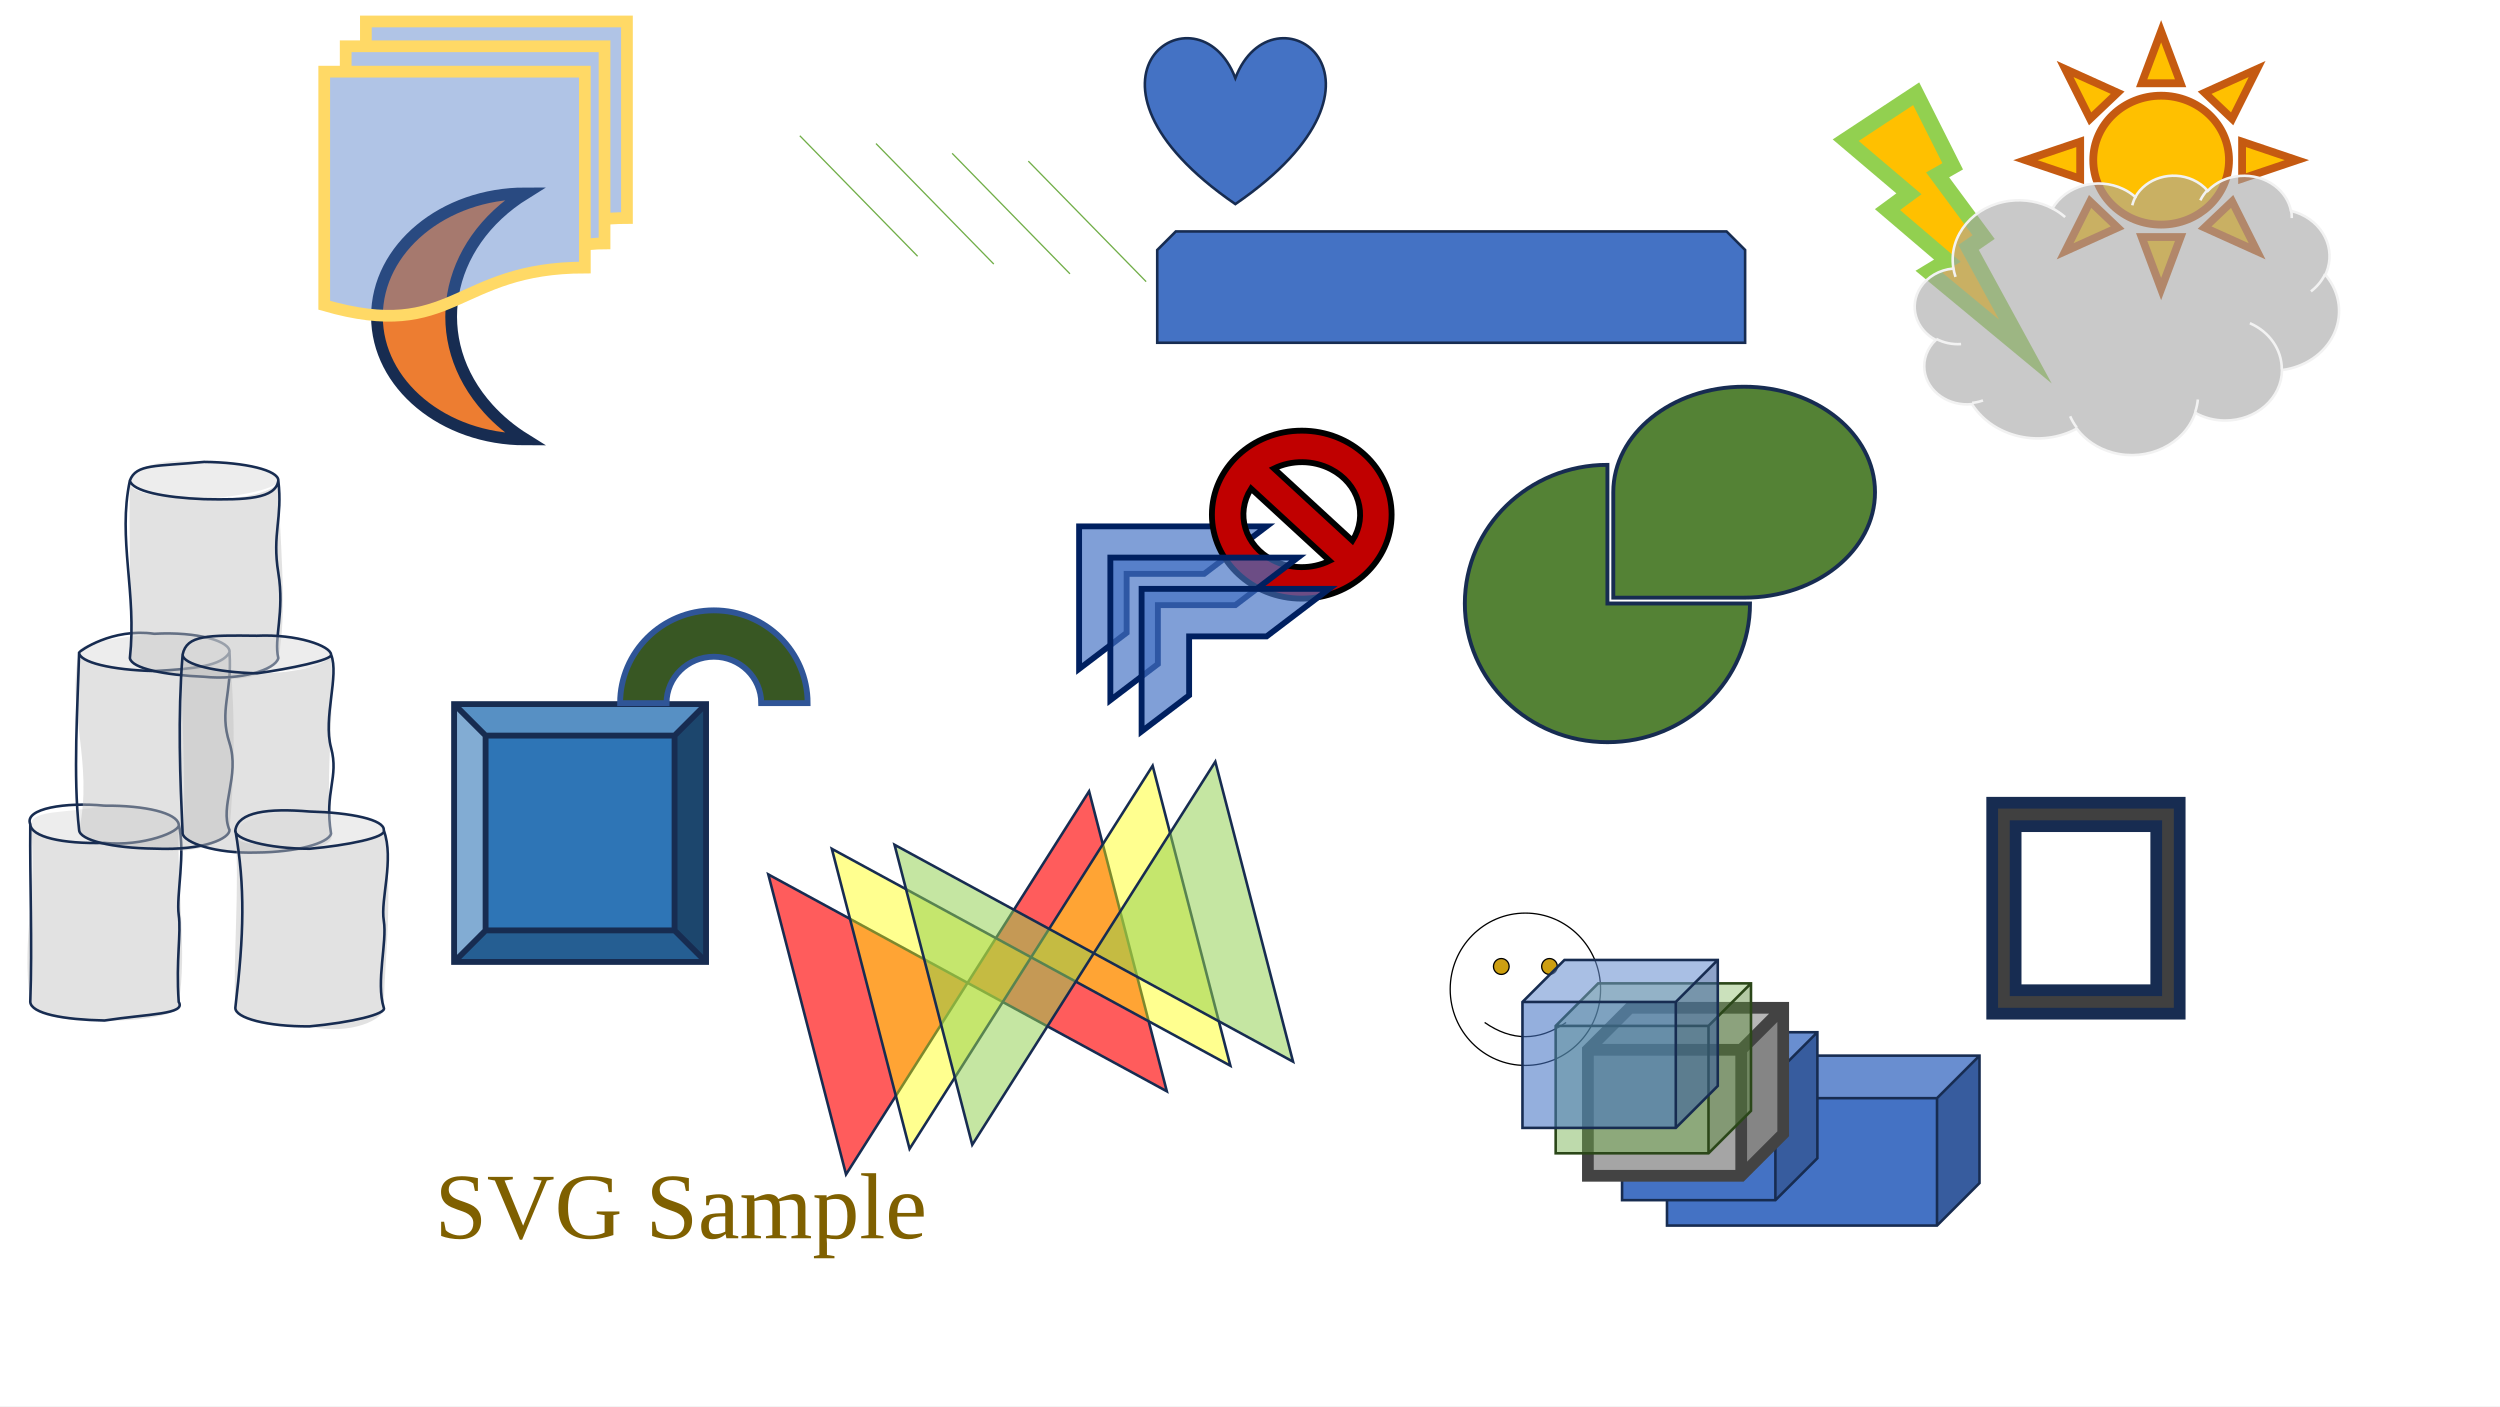
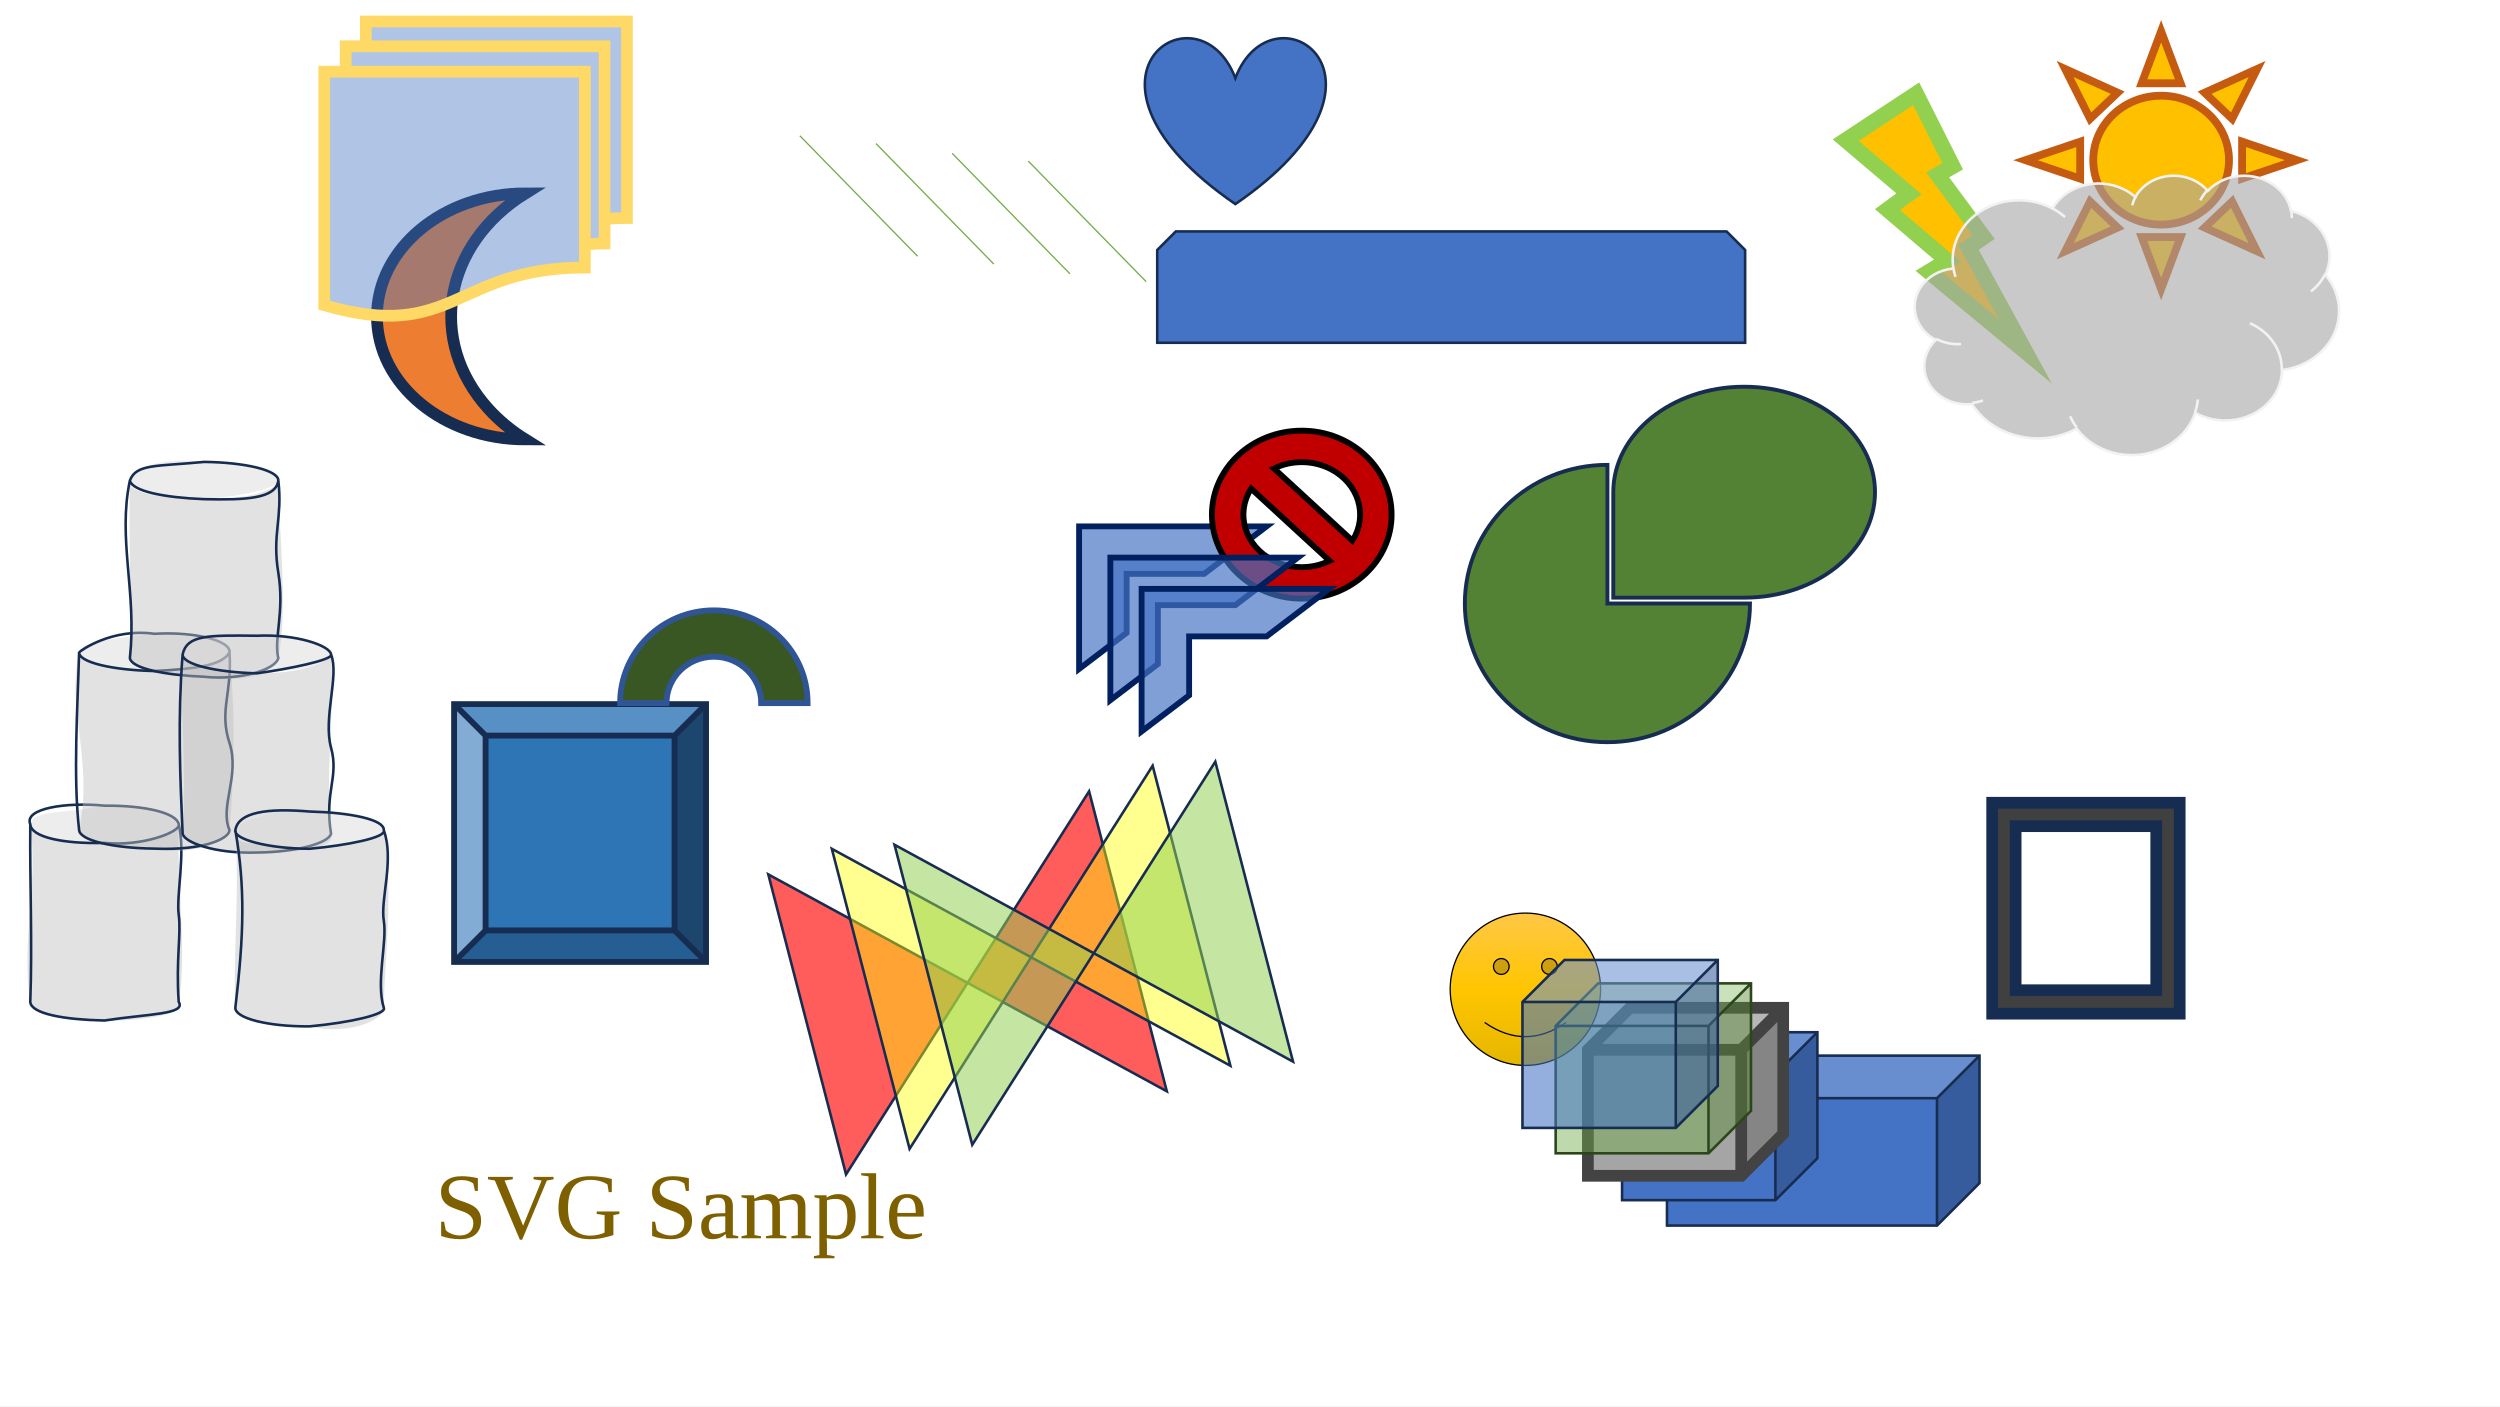
<svg xmlns="http://www.w3.org/2000/svg" width="1280" height="720" overflow="hidden">
  <defs>
    <linearGradient x1="781" y1="467.5" x2="781" y2="545.5" gradientUnits="userSpaceOnUse" spreadMethod="reflect" id="fill0">
      <stop offset="0" stop-color="#FFC746" />
      <stop offset="0.5" stop-color="#FFC600" />
      <stop offset="1" stop-color="#E5B600" />
    </linearGradient>
    <linearGradient x1="781" y1="467.5" x2="781" y2="545.5" gradientUnits="userSpaceOnUse" spreadMethod="reflect" id="fill1">
      <stop offset="0" stop-color="#CDA038" />
      <stop offset="0.5" stop-color="#CD9F00" />
      <stop offset="1" stop-color="#B89200" />
    </linearGradient>
  </defs>
  <g>
    <rect x="0" y="0" width="1280" height="720" fill="#FFFFFF" />
    <path d="M602 118.5 884 118.5 893.5 128 893.5 175.5 893.5 175.5 592.5 175.5 592.5 175.5 592.5 128Z" stroke="#172C51" stroke-width="1.333" stroke-miterlimit="8" fill="#4472C4" fill-rule="evenodd" />
    <path d="M896 309C896 348.212 863.317 380 823 380 782.683 380 750 348.212 750 309 750 269.788 782.683 238 823 238L823 309Z" stroke="#172C51" stroke-width="2" stroke-miterlimit="8" fill="#548235" fill-rule="evenodd" />
    <path d="M960 252C960 281.823 930.003 306 893 306 870.667 306 848.333 306 826 306 826 288 826 270 826 252 826 222.177 855.997 198 893 198 930.003 198 960 222.177 960 252Z" stroke="#172C51" stroke-width="2" stroke-miterlimit="8" fill="#548235" fill-rule="evenodd" />
    <path d="M1020 411 1116 411 1116 519 1020 519ZM1032 423 1032 507 1104 507 1104 423Z" stroke="#172C51" stroke-width="6" stroke-miterlimit="8" fill="#404040" fill-rule="evenodd" />
    <rect x="853.5" y="562.25" width="138.25" height="65.25" fill="#4472C4" />
    <path d="M991.75 562.25 1013.5 540.5 1013.5 605.75 991.75 627.5Z" fill="#375C9E" fill-rule="evenodd" />
    <path d="M853.5 562.25 875.25 540.5 1013.5 540.5 991.75 562.25Z" fill="#698ED0" fill-rule="evenodd" />
    <path d="M853.5 562.25 875.25 540.5 1013.5 540.5 1013.5 605.75 991.75 627.5 853.5 627.5ZM853.5 562.25 991.75 562.25 1013.5 540.5M991.75 562.25 991.75 627.5" stroke="#172C51" stroke-width="1.333" stroke-miterlimit="8" fill="none" fill-rule="evenodd" />
    <rect x="248.625" y="376.625" width="96.75" height="99.75" fill="#2E75B6" />
    <path d="M232.5 360.5 361.5 360.5 345.375 376.625 248.625 376.625Z" fill="#5790C4" fill-rule="evenodd" />
    <path d="M232.5 492.5 248.625 476.375 345.375 476.375 361.5 492.5Z" fill="#255E92" fill-rule="evenodd" />
    <path d="M232.5 360.5 248.625 376.625 248.625 476.375 232.5 492.5Z" fill="#82ACD3" fill-rule="evenodd" />
    <path d="M361.5 360.5 361.5 492.5 345.375 476.375 345.375 376.625Z" fill="#1C466D" fill-rule="evenodd" />
    <path d="M232.5 360.5 361.5 360.5 361.5 492.5 232.5 492.5ZM248.625 376.625 345.375 376.625 345.375 476.375 248.625 476.375ZM232.5 360.5 248.625 376.625M232.5 492.5 248.625 476.375M361.5 360.5 345.375 376.625M361.5 492.5 345.375 476.375" stroke="#172C51" stroke-width="3" stroke-miterlimit="8" fill="none" fill-rule="evenodd" />
    <path d="M317.5 360C317.5 333.767 338.99 312.5 365.5 312.5 392.01 312.5 413.5 333.767 413.5 360L389.75 360C389.75 346.883 378.893 336.25 365.5 336.25 352.107 336.25 341.25 346.883 341.25 360Z" stroke="#2F5597" stroke-width="3" stroke-miterlimit="8" fill="#385723" fill-rule="evenodd" />
-     <path d="M742.5 506.5C742.5 484.961 759.737 467.5 781 467.5 802.263 467.5 819.5 484.961 819.5 506.5 819.5 528.039 802.263 545.5 781 545.5 759.737 545.5 742.5 528.039 742.5 506.5Z" fill="url(#Fill0)" fill-rule="evenodd" />
+     <path d="M742.5 506.5C742.5 484.961 759.737 467.5 781 467.5 802.263 467.5 819.5 484.961 819.5 506.5 819.5 528.039 802.263 545.5 781 545.5 759.737 545.5 742.5 528.039 742.5 506.5Z" fill="url(#fill0)" fill-rule="evenodd" />
    <path d="M764.655 494.836C764.655 492.592 766.451 490.774 768.666 490.774 770.881 490.774 772.676 492.592 772.676 494.836 772.676 497.08 770.881 498.899 768.666 498.899 766.451 498.899 764.655 497.08 764.655 494.836M789.324 494.836C789.324 492.592 791.119 490.774 793.334 490.774 795.549 490.774 797.345 492.592 797.345 494.836 797.345 497.08 795.549 498.899 793.334 498.899 791.119 498.899 789.324 497.08 789.324 494.836" stroke="#000000" stroke-width="0.667" stroke-miterlimit="8" fill="url(#fill1)" fill-rule="evenodd" />
    <path d="M760.133 523.508C774.044 533.186 787.94 533.186 801.819 523.508" stroke="#000000" stroke-width="0.667" stroke-miterlimit="8" fill="none" fill-rule="evenodd" />
    <path d="M742.5 506.5C742.5 484.961 759.737 467.5 781 467.5 802.263 467.5 819.5 484.961 819.5 506.5 819.5 528.039 802.263 545.5 781 545.5 759.737 545.5 742.5 528.039 742.5 506.5Z" stroke="#000000" stroke-width="0.667" stroke-miterlimit="8" fill="none" fill-rule="evenodd" />
    <path d="M632.5 40C651.667-10.167 726.417 40 632.5 104.5 538.583 40 613.333-10.167 632.5 40Z" stroke="#172C51" stroke-width="1.333" stroke-miterlimit="8" fill="#4472C4" fill-rule="evenodd" />
    <path d="M981.084 48 999.774 85.156 992.065 89.537 1015.61 121.376 1007.9 126.693 1037 180 987.644 139.147 997.057 133.476 966.39 107.308 977.379 99.223 945 71.772Z" stroke="#92D050" stroke-width="8" stroke-miterlimit="8" fill="#FFC000" fill-rule="evenodd" />
    <path d="M1176 82 1147.95 91.472 1147.95 72.528ZM1155.64 35.329 1142.86 60.862 1128.76 47.468ZM1106.5 16 1116.47 42.634 1096.53 42.634ZM1057.35 35.329 1084.24 47.468 1070.14 60.862ZM1037 82 1065.05 72.528 1065.05 91.472ZM1057.35 128.664 1070.14 103.138 1084.24 116.532ZM1106.5 148 1096.53 121.366 1116.47 121.366ZM1155.64 128.664 1128.76 116.532 1142.86 103.138ZM1071.75 82C1071.75 63.775 1087.31 49 1106.5 49 1125.69 49 1141.25 63.775 1141.25 82 1141.25 100.225 1125.69 115 1106.5 115 1087.31 115 1071.75 100.225 1071.75 82Z" stroke="#C55A11" stroke-width="4" stroke-miterlimit="8" fill="#FFC000" fill-rule="evenodd" />
    <path d="M1000.09 137.067C997.565 120.42 1010.57 105.089 1029.13 102.824 1036.65 101.907 1044.3 103.278 1050.85 106.72 1057.79 94.987 1074.01 90.528 1087.07 96.76 1089.36 97.85 1091.46 99.231 1093.3 100.861 1098.71 91.135 1111.87 87.184 1122.71 92.035 1125.71 93.378 1128.32 95.32 1130.36 97.712 1139.07 88.515 1154.46 87.379 1164.74 95.175 1169.06 98.451 1171.97 102.971 1172.98 107.958 1187.25 111.451 1195.67 124.683 1191.79 137.512 1191.46 138.59 1191.05 139.647 1190.56 140.675 1202.01 154.042 1199.21 173.202 1184.3 183.47 1179.66 186.666 1174.18 188.735 1168.39 189.478 1168.26 203.859 1155.14 215.425 1139.1 215.309 1133.73 215.271 1128.49 213.903 1123.94 211.359 1118.51 227.483 1099.58 236.596 1081.65 231.714 1074.14 229.668 1067.65 225.341 1063.28 219.472 1044.93 229.402 1021.1 224.06 1010.07 207.541 1009.93 207.333 1009.79 207.123 1009.66 206.912 997.646 208.174 986.765 200.485 985.355 189.74 984.603 184.012 986.711 178.28 991.117 174.069 980.715 168.577 977.221 156.522 983.312 147.143 986.827 141.733 992.99 138.156 999.908 137.513Z" stroke="#F2F2F2" stroke-width="1.333" stroke-miterlimit="8" fill="#A6A6A6" fill-rule="evenodd" fill-opacity="0.6" />
    <path d="M1004.07 176.151C999.633 176.463 995.193 175.542 991.349 173.513M1015.3 205.022C1013.51 205.66 1011.64 206.084 1009.73 206.285M1063.27 218.895C1061.93 217.088 1060.8 215.157 1059.92 213.135M1125.3 204.532C1125.1 206.676 1124.66 208.794 1123.96 210.852M1151.94 165.482C1162 169.877 1168.36 179.066 1168.27 189.102M1190.46 140.325C1188.83 143.742 1186.34 146.774 1183.19 149.182M1173.01 107.461C1173.29 108.841 1173.41 110.242 1173.39 111.644M1126.56 102.582C1127.51 100.652 1128.77 98.855 1130.29 97.247M1091.72 105.124C1092.1 103.529 1092.71 101.984 1093.52 100.523M1050.82 106.687C1053.19 107.932 1055.39 109.431 1057.35 111.15M1001.23 141.765C1000.71 140.229 1000.33 138.658 1000.09 137.069" stroke="#F2F2F2" stroke-width="1.333" stroke-miterlimit="8" fill="none" fill-rule="evenodd" />
    <path d="M269 225C227.026 225 193 196.794 193 162 193 127.206 227.026 99 269 99 227.026 125.095 218.52 174.456 250 209.25 255.401 215.22 261.798 220.523 269 225Z" stroke="#172C51" stroke-width="6" stroke-miterlimit="8" fill="#ED7D31" fill-rule="evenodd" />
    <path d="M166 156.282C232.722 175.576 232.722 136.987 299.436 136.987L299.436 36.691 166 36.691ZM176.994 36.691 176.994 23.688 309.519 23.688 309.519 124.614C304.481 124.614 299.436 125.313 299.436 125.313L299.436 36.691ZM187.327 23.688 187.327 11 321 11 321 111.611C315.259 111.611 309.519 112.135 309.519 112.135L309.519 23.688Z" fill="#4472C4" fill-rule="evenodd" fill-opacity="0.42" />
    <path d="M166 36.691 299.436 36.691 299.436 136.987C232.722 136.987 232.722 175.576 166 156.282ZM176.994 36.691 176.994 23.688 309.519 23.688 309.519 124.614C304.481 124.614 299.436 125.313 299.436 125.313M187.327 23.688 187.327 11 321 11 321 111.611C315.259 111.611 309.519 112.135 309.519 112.135" stroke="#FFD966" stroke-width="6" stroke-miterlimit="8" fill="none" fill-rule="evenodd" />
    <path d="M557.613 405.147 597.409 558.742 495.389 503.222 433.166 601.297 393.37 447.702 495.389 503.222Z" stroke="#172C51" stroke-width="1.333" stroke-miterlimit="8" fill="#FF0000" fill-rule="evenodd" fill-opacity="0.639" />
    <path d="M552.5 269.5 648.5 269.5 616.5 293.833 576.833 293.833 576.833 323.997 552.5 342.5Z" stroke="#002060" stroke-width="3" stroke-miterlimit="8" fill="#4472C4" fill-rule="evenodd" fill-opacity="0.678" />
    <path d="M620.5 263.5C620.5 239.752 641.095 220.5 666.5 220.5 691.905 220.5 712.5 239.752 712.5 263.5 712.5 287.248 691.905 306.5 666.5 306.5 641.095 306.5 620.5 287.248 620.5 263.5ZM692.441 276.831C700.625 263.943 695.645 247.526 681.319 240.164 672.344 235.552 661.357 235.441 652.269 239.87ZM640.559 250.17C632.375 263.058 637.355 279.474 651.681 286.836 660.656 291.448 671.644 291.559 680.731 287.13Z" stroke="#000000" stroke-width="3" stroke-miterlimit="8" fill="#C00000" fill-rule="evenodd" />
    <path d="M568.5 285.5 664.5 285.5 632.5 309.833 592.833 309.833 592.833 339.997 568.5 358.5Z" stroke="#002060" stroke-width="3" stroke-miterlimit="8" fill="#4472C4" fill-rule="evenodd" fill-opacity="0.678" />
    <path d="M584.5 301.5 680.5 301.5 648.5 325.833 608.833 325.833 608.833 355.997 584.5 374.5Z" stroke="#002060" stroke-width="3" stroke-miterlimit="8" fill="#4472C4" fill-rule="evenodd" fill-opacity="0.678" />
    <path d="M590.149 392.055 629.945 545.65 527.926 490.13 465.702 588.205 425.906 434.61 527.926 490.13Z" stroke="#172C51" stroke-width="1.333" stroke-miterlimit="8" fill="#FFFF00" fill-rule="evenodd" fill-opacity="0.439" />
    <path d="M622.241 389.972 662.037 543.567 560.017 488.047 497.794 586.122 457.998 432.527 560.017 488.047Z" stroke="#172C51" stroke-width="1.333" stroke-miterlimit="8" fill="#92D050" fill-rule="evenodd" fill-opacity="0.529" />
    <path d="M15.5 422.036C11.158 425.026 33.283 432.658 53.5 431.573 75.445 431.825 91.634 427.317 91.5 422.036 90.436 452.99 95.939 488.31 91.5 512.964 96.368 518.704 74.398 522.964 53.5 522.5 32.406 523.845 14.592 517.747 15.5 512.964 10.652 480.522 19.794 454.202 15.5 422.036Z" fill="#BFBFBF" fill-rule="evenodd" fill-opacity="0.459" />
    <path d="M15.5 422.036C17.75 414.149 32.747 416.873 53.5 412.5 74.301 412.177 91.481 416.237 91.5 422.036 89.724 429.441 72.494 435.984 53.5 431.573 33.458 431.599 15.811 428.57 15.5 422.036Z" fill="#D9D9D9" fill-rule="evenodd" fill-opacity="0.459" />
    <path d="M91.5 422.036C92.925 425.706 73.116 433.557 53.5 431.573 31.817 432.139 15.919 428.518 15.5 422.036 12.13 413.861 33.903 410.591 53.5 412.5 74.632 412.329 90.543 416.305 91.5 422.036 95.127 436.698 90.142 458.772 91.5 468.409 92.858 478.046 90.009 491.272 91.5 512.964 95.484 519.398 76.054 519.024 53.5 522.5 32.373 522.081 15.844 518.95 15.5 512.964 16.61 483.496 15.225 450.622 15.5 422.036" stroke="#172C51" stroke-width="1.333" stroke-miterlimit="8" fill="none" fill-rule="evenodd" />
    <path d="M40.5 334.036C44.526 339.307 55.975 342.818 79 343.573 99.099 343.905 118.001 339.859 117.5 334.036 120.918 369.818 119.777 399.544 117.5 424.964 118.567 429.63 99.915 438.734 79 434.5 57.715 434.367 40.412 431.049 40.5 424.964 48.006 390.505 33.849 362.744 40.5 334.036Z" fill="#BFBFBF" fill-rule="evenodd" fill-opacity="0.459" />
    <path d="M40.5 334.036C40.769 329.312 53.664 327.258 79 324.5 100.561 325.201 117.449 328.194 117.5 334.036 118.181 340.504 101.334 344.433 79 343.573 57.631 343.502 39.663 339.892 40.5 334.036Z" fill="#D9D9D9" fill-rule="evenodd" fill-opacity="0.459" />
    <path d="M117.5 334.036C113.62 340.896 99.759 342.444 79 343.573 57.136 343.106 40.334 338.988 40.5 334.036 40.834 333.368 57.287 321.425 79 324.5 101.032 323.264 118.399 328.373 117.5 334.036 118.973 354.965 112.038 363.571 117.5 380.409 122.962 397.247 112.298 412.927 117.5 424.964 117.659 429.078 105.129 435.585 79 434.5 57.691 434.242 40.806 430.271 40.5 424.964 37.367 397.169 39.77 362.024 40.5 334.036" stroke="#172C51" stroke-width="1.333" stroke-miterlimit="8" fill="none" fill-rule="evenodd" />
    <path d="M66.5 246.036C64.307 253.257 88.695 255.489 104.5 255.573 124.468 256.223 142.569 251.079 142.5 246.036 142.669 269.601 147.633 312.939 142.5 336.964 139.408 344.819 124.93 350.061 104.5 346.5 84.155 345.36 66.623 342.286 66.5 336.964 67.18 300.222 65.848 272.595 66.5 246.036Z" fill="#BFBFBF" fill-rule="evenodd" fill-opacity="0.459" />
    <path d="M66.5 246.036C65.03 241.707 80.679 233.316 104.5 236.5 124.227 237.109 142.681 240.647 142.5 246.036 143.207 249.512 125.209 254.009 104.5 255.573 84.095 256.432 66.044 251.42 66.5 246.036Z" fill="#D9D9D9" fill-rule="evenodd" fill-opacity="0.459" />
    <path d="M142.5 246.036C141.266 255.426 125.819 256.04 104.5 255.573 83.721 254.777 67.649 251.392 66.5 246.036 69.723 237.419 79.845 238.885 104.5 236.5 125.572 236.72 142.665 240.803 142.5 246.036 144.779 265.454 139.204 273.192 142.5 293.319 145.796 313.445 140.061 327.033 142.5 336.964 140.969 343.016 122.815 348.423 104.5 346.5 84.292 345.697 67.371 342.218 66.5 336.964 70.163 303.639 60.134 275.966 66.5 246.036" stroke="#172C51" stroke-width="1.333" stroke-miterlimit="8" fill="none" fill-rule="evenodd" />
    <path d="M93.5 335.123C95.008 341.775 108.884 343.858 131.5 344.746 152.283 344.898 169.125 339.871 169.5 335.123 171.619 363.575 166.246 394.43 169.5 426.877 172.182 433.853 156.191 436.388 131.5 436.5 109.302 436.618 93.282 432.528 93.5 426.877 95.757 396.431 92.151 367.172 93.5 335.123Z" fill="#BFBFBF" fill-rule="evenodd" fill-opacity="0.459" />
    <path d="M93.5 335.123C93.66 327.153 108.609 323.408 131.5 325.5 151.194 325.943 169.5 329.626 169.5 335.123 171.978 340.931 153.827 342.953 131.5 344.746 110.985 343.967 93.595 340.511 93.5 335.123Z" fill="#D9D9D9" fill-rule="evenodd" fill-opacity="0.459" />
    <path d="M169.5 335.123C170.528 337.893 147.805 342.51 131.5 344.746 110.857 344.195 93.52 340.313 93.5 335.123 95.647 325.059 106.334 325.211 131.5 325.5 152.093 324.526 169.255 330.744 169.5 335.123 173.807 345.853 165.328 367.509 169.5 382.835 173.672 398.161 165.96 405.204 169.5 426.877 168.119 431.73 151.765 436.332 131.5 436.5 109.837 437.192 94.365 431.283 93.5 426.877 92.237 398.951 90.918 367.138 93.5 335.123" stroke="#172C51" stroke-width="1.333" stroke-miterlimit="8" fill="none" fill-rule="evenodd" />
    <path d="M120.5 425.036C118.508 434.599 135.06 431.145 158.5 434.573 180.084 433.342 196.123 429.836 196.5 425.036 201.645 458.489 196.796 491.65 196.5 515.964 197.194 521.589 179.788 530.398 158.5 525.5 137.63 526.696 120.319 520.834 120.5 515.964 119.126 491.14 122.855 455.077 120.5 425.036Z" fill="#BFBFBF" fill-rule="evenodd" fill-opacity="0.459" />
    <path d="M120.5 425.036C120.809 421.347 141.219 413.433 158.5 415.5 178.03 415.346 195.797 419.679 196.5 425.036 196.842 429.976 179.822 432.368 158.5 434.573 138.131 434.203 121.866 430.48 120.5 425.036Z" fill="#D9D9D9" fill-rule="evenodd" fill-opacity="0.459" />
    <path d="M196.5 425.036C198.223 428.836 177.29 432.87 158.5 434.573 137.146 434.525 119.438 429.65 120.5 425.036 121.973 415.722 137.051 413.704 158.5 415.5 179.835 416.03 196.968 419.715 196.5 425.036 201.958 440.318 194.69 460.415 196.5 471.409 198.31 482.404 192.381 502.812 196.5 515.964 198.22 519.201 179.588 523.57 158.5 525.5 136.864 525.676 120.248 521.227 120.5 515.964 124.96 478.115 125.564 454.235 120.5 425.036" stroke="#172C51" stroke-width="1.333" stroke-miterlimit="8" fill="none" fill-rule="evenodd" />
    <rect x="830.5" y="550" width="78.5" height="64.5" fill="#4472C4" />
    <path d="M909 550 930.5 528.5 930.5 593 909 614.5Z" fill="#375C9E" fill-rule="evenodd" />
    <path d="M830.5 550 852 528.5 930.5 528.5 909 550Z" fill="#698ED0" fill-rule="evenodd" />
    <path d="M830.5 550 852 528.5 930.5 528.5 930.5 593 909 614.5 830.5 614.5ZM830.5 550 909 550 930.5 528.5M909 550 909 614.5" stroke="#172C51" stroke-width="1.333" stroke-miterlimit="8" fill="none" fill-rule="evenodd" />
    <rect x="813" y="537.5" width="78.5" height="64.5" fill="#A5A5A5" />
    <path d="M891.5 537.5 913 516 913 580.5 891.5 602Z" fill="#858585" fill-rule="evenodd" />
    <path d="M813 537.5 834.5 516 913 516 891.5 537.5Z" fill="#B7B7B7" fill-rule="evenodd" />
    <path d="M813 537.5 834.5 516 913 516 913 580.5 891.5 602 813 602ZM813 537.5 891.5 537.5 913 516M891.5 537.5 891.5 602" stroke="#434343" stroke-width="6" stroke-miterlimit="8" fill="none" fill-rule="evenodd" />
    <rect x="796.5" y="525.25" width="78.25" height="65.25" fill="#70AD47" fill-opacity="0.451" />
    <path d="M874.75 525.25 896.5 503.5 896.5 568.75 874.75 590.5Z" fill="#5A8B39" fill-rule="evenodd" fill-opacity="0.451" />
    <path d="M796.5 525.25 818.25 503.5 896.5 503.5 874.75 525.25Z" fill="#8CBD6B" fill-rule="evenodd" fill-opacity="0.451" />
    <path d="M796.5 525.25 818.25 503.5 896.5 503.5 896.5 568.75 874.75 590.5 796.5 590.5ZM796.5 525.25 874.75 525.25 896.5 503.5M874.75 525.25 874.75 590.5" stroke="#2B4719" stroke-width="1.333" stroke-miterlimit="8" fill="none" fill-rule="evenodd" />
    <rect x="779.5" y="513" width="78.5" height="64.5" fill="#4472C4" fill-opacity="0.569" />
    <path d="M858 513 879.5 491.5 879.5 556 858 577.5Z" fill="#375C9E" fill-rule="evenodd" fill-opacity="0.569" />
    <path d="M779.5 513 801 491.5 879.5 491.5 858 513Z" fill="#698ED0" fill-rule="evenodd" fill-opacity="0.569" />
    <path d="M779.5 513 801 491.5 879.5 491.5 879.5 556 858 577.5 779.5 577.5ZM779.5 513 858 513 879.5 491.5M858 513 858 577.5" stroke="#172C51" stroke-width="1.333" stroke-miterlimit="8" fill="none" fill-rule="evenodd" />
    <text fill="#7F6000" font-family="Times New Roman,Times New Roman_MSFontService,sans-serif" font-weight="400" font-size="48" transform="translate(222.6 634)">SVG Sample</text>
    <path d="M409.5 69.5 469.82 131.204" stroke="#70AD47" stroke-width="0.667" stroke-miterlimit="8" fill="none" fill-rule="evenodd" />
    <path d="M448.5 73.5 508.82 135.204" stroke="#70AD47" stroke-width="0.667" stroke-miterlimit="8" fill="none" fill-rule="evenodd" />
    <path d="M487.5 78.5 547.82 140.204" stroke="#70AD47" stroke-width="0.667" stroke-miterlimit="8" fill="none" fill-rule="evenodd" />
    <path d="M526.5 82.5 586.82 144.204" stroke="#70AD47" stroke-width="0.667" stroke-miterlimit="8" fill="none" fill-rule="evenodd" />
  </g>
</svg>
